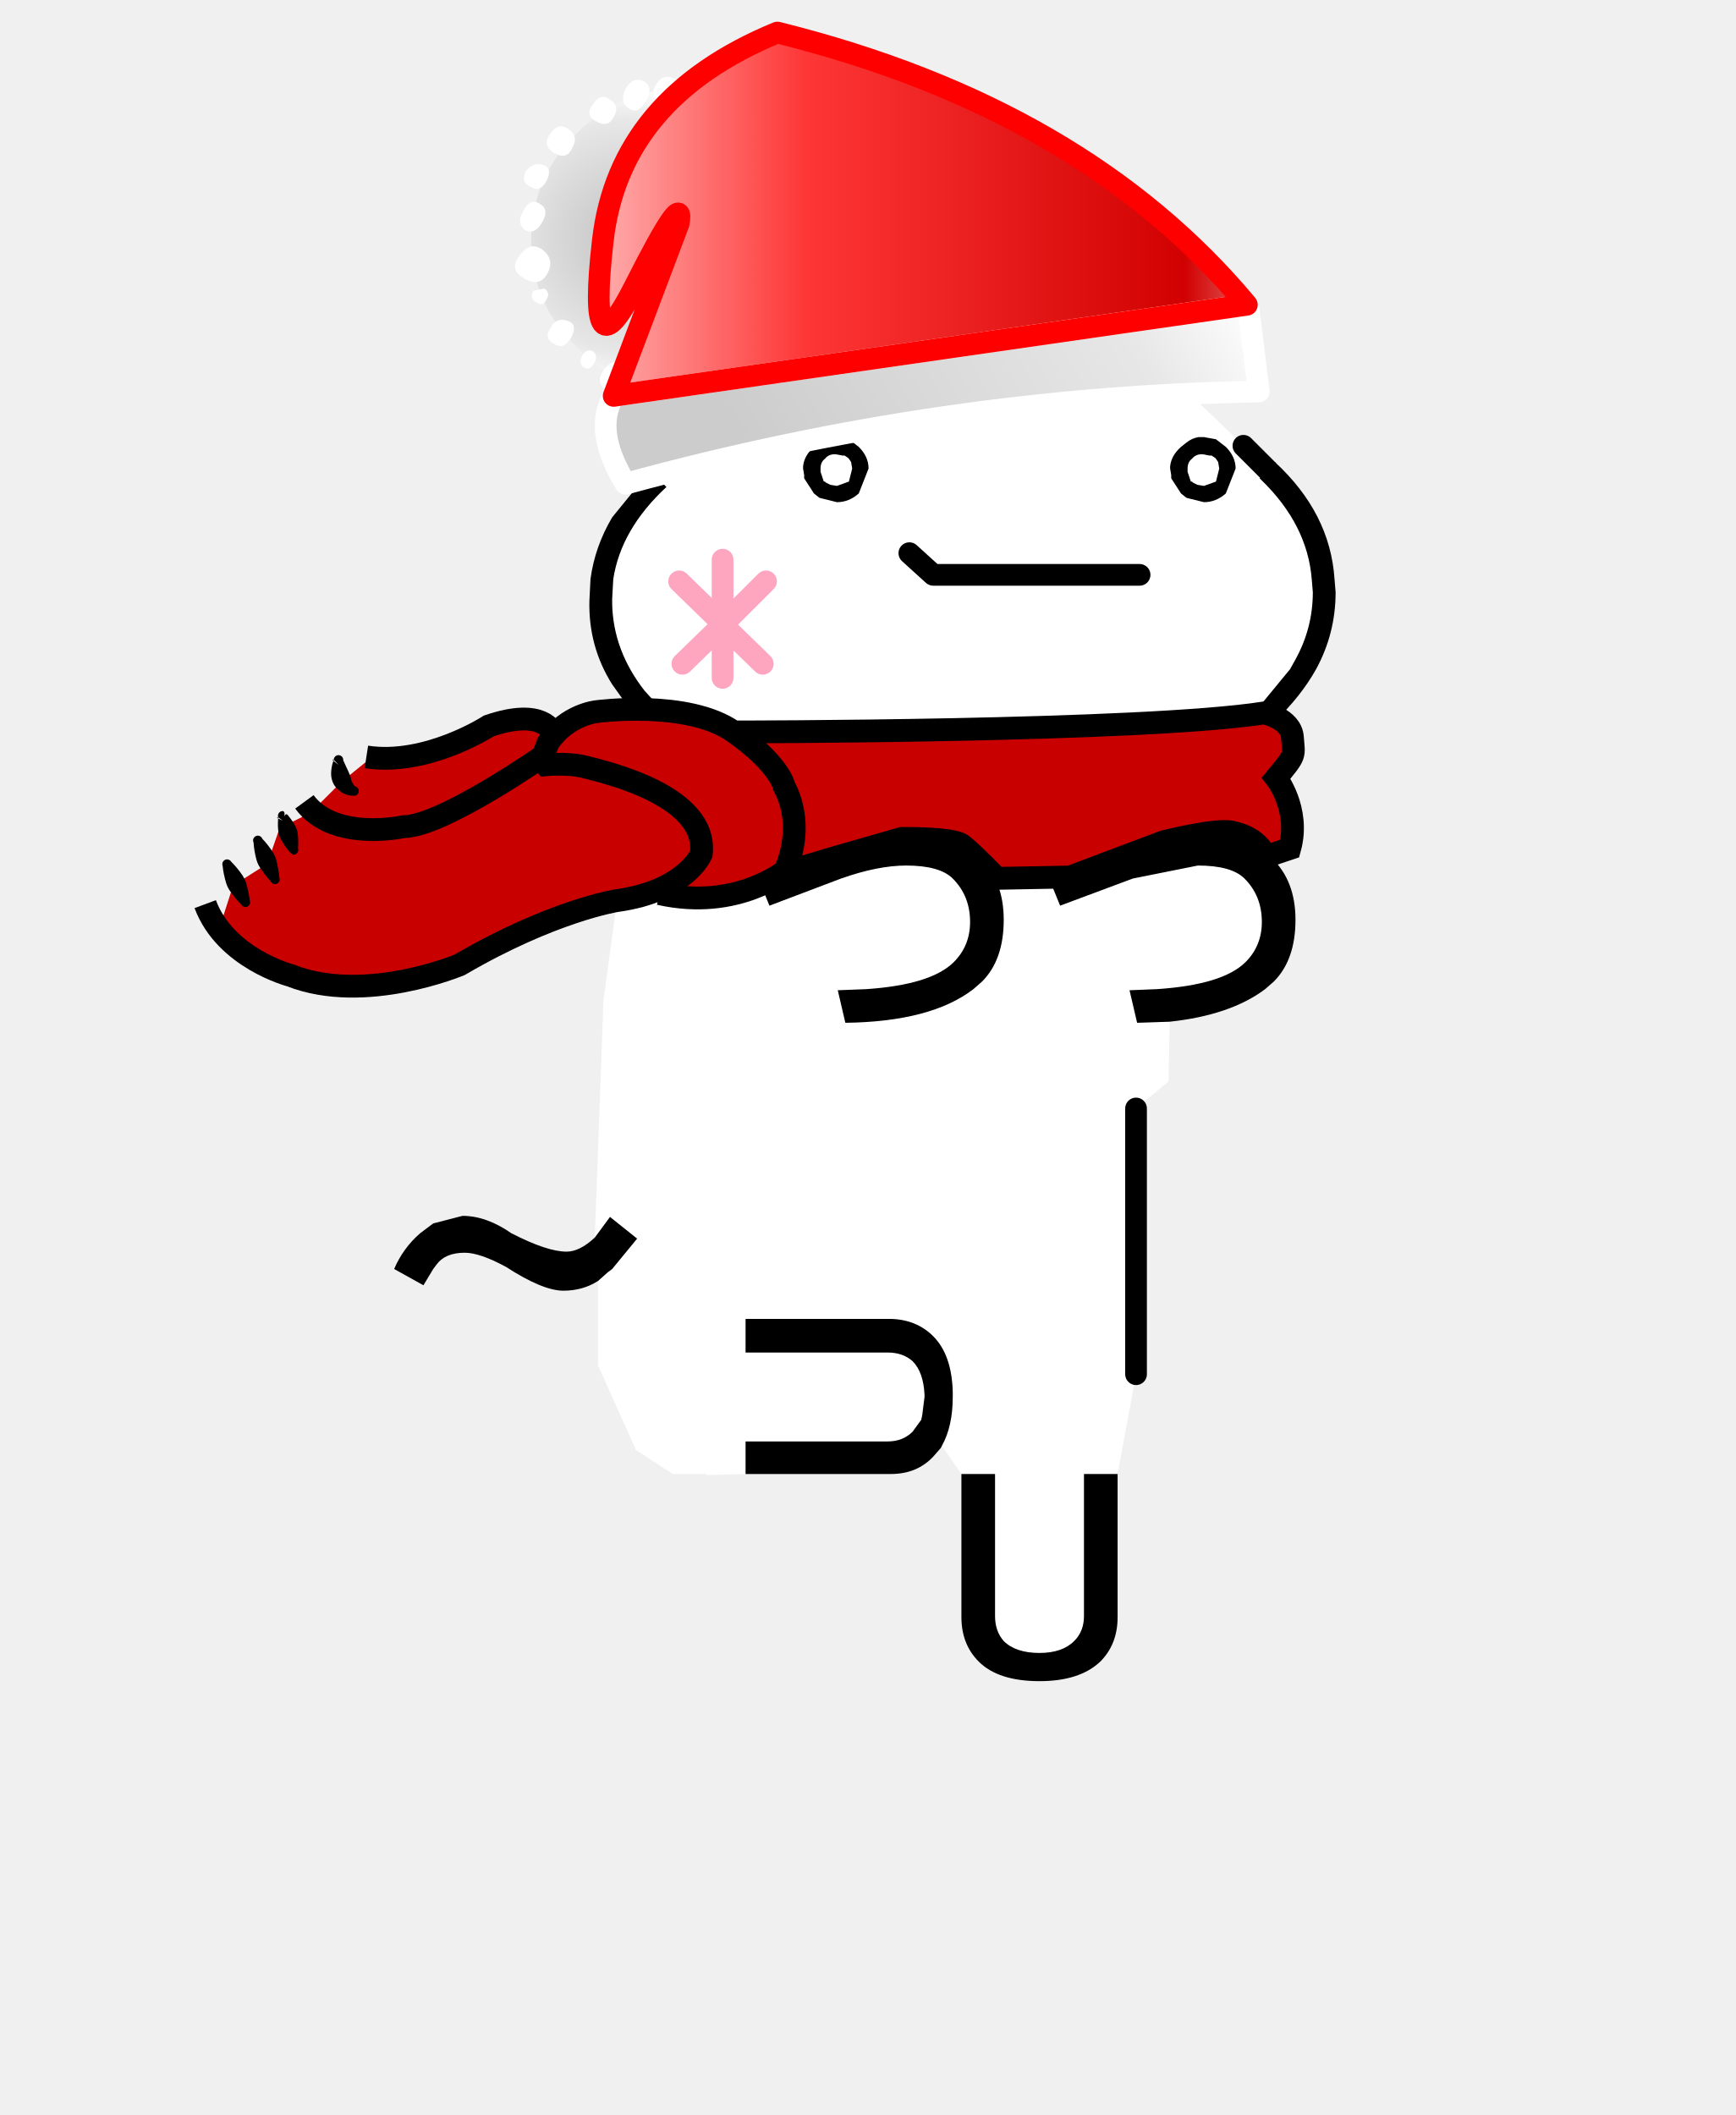
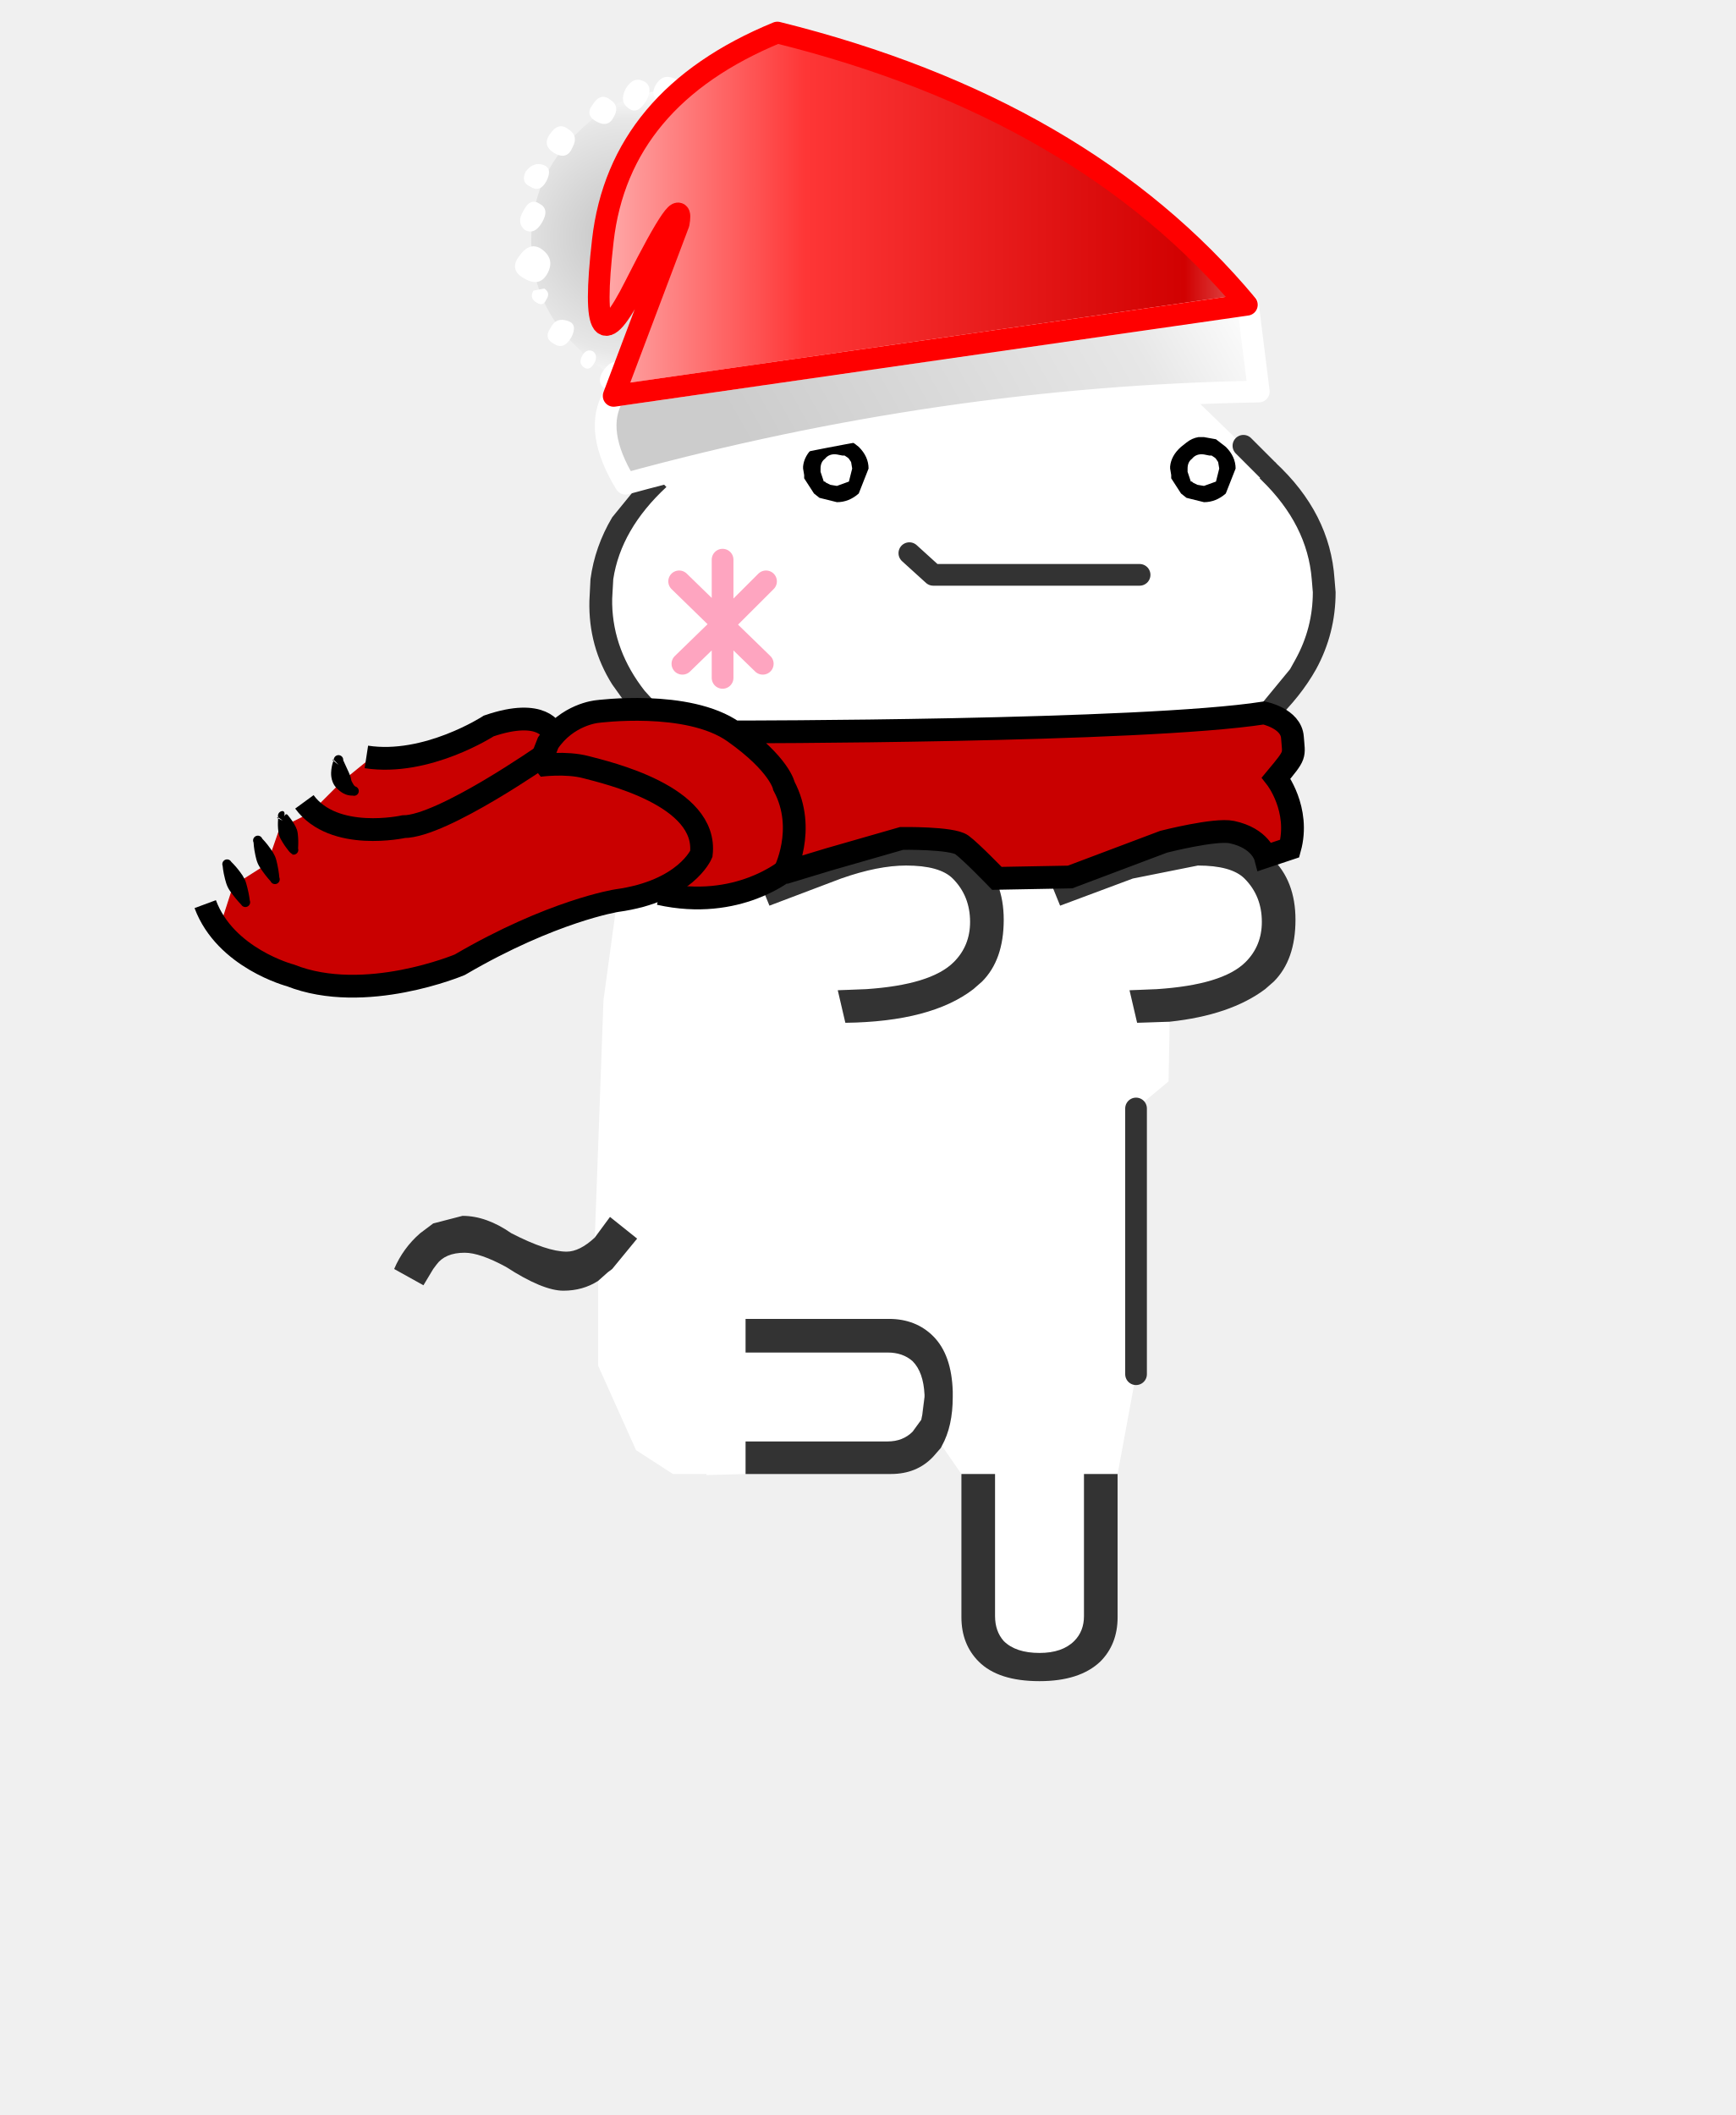
<svg xmlns="http://www.w3.org/2000/svg" xmlns:xlink="http://www.w3.org/1999/xlink" height="195" width="160" version="1.1" id="svg23">
  <defs id="defs18">
    <g id="j" transform="translate(11.45 4.1)">
      <use height="2" transform="translate(-.85 -4.1)" width="11.6" xlink:href="#a" id="use1" />
      <use height="6.45" transform="translate(-11.45 -3.8)" width="5" xlink:href="#b" id="use2" />
    </g>
    <g id="k" transform="translate(123.2 9.5)">
      <use height="14.9" transform="translate(-103.9 -6.95)" width="15.5" xlink:href="#c" id="use3" />
      <use height="21.8" transform="translate(-123.2 -9.5)" width="31.45" xlink:href="#d" id="use4" />
    </g>
    <g id="i" fill-rule="evenodd">
      <path d="M4.9-4.95Q7-2.9 7 0q0 2.9-2.1 4.9Q2.9 7 0 7q-2.9 0-4.95-2.1Q-7 2.9-7 0q0-2.9 2.05-4.95Q-2.9-7 0-7q2.9 0 4.9 2.05" fill="url(#e)" transform="translate(7.75 7.55)" id="path4" />
      <path d="M.45-7.5q.5-.2.8.3.3.5-.15.75L.5-6.5H.4q-.45.3-.75-.25-.3-.6.15-.75l.5.05.15-.05m1.35.15q.5-.25.85.35.3.6-.15.9-.4.3-.8-.35-.35-.65.1-.9m1.55.85q.45-.35.8.2.4.5-.15.8-.55.3-.8-.2-.3-.5.15-.8m3.9 3.3q.25.5-.2.7-.45.3-.75-.25-.3-.6.15-.75.45-.15.8.3M5.1-4.3q-.3-.55.2-.85.45-.35.85.25.35.5-.2.85-.6.35-.85-.25M6.5-.85q-.35-.6.1-.85.45-.3.75.3.35.55-.05.9-.45.25-.8-.35M6.25 1.5Q5.9.85 6.5.4q.55-.4 1.05.3.5.65-.25 1.05-.7.4-1.05-.25m.65.8q.2.35-.15.55-.3.2-.45-.15-.2-.3.1-.5l.5.1M5.3 3.7q.55-.2.8.3.35.5-.15.75-.45.3-.8-.3-.3-.6.15-.75M1.55 7.25q-.55.3-.85-.2-.2-.55.2-.85.5-.3.85.2t-.2.85m1.9-.35q-.65.4-.95-.2-.35-.6.2-1 .5-.35.95.25.45.65-.2.95m.65-1.25q-.2-.35.05-.55.3-.15.5.2t-.1.55q-.25.15-.45-.2m-5.9-12.1q-.3.2-.5-.1l.15-.55.45.15q.25.3-.1.5m-1.65.75q-.5.3-.8-.2-.25-.45.15-.8.45-.25.8.2.4.5-.15.8m-.65.4q.35.6-.15.95-.45.35-.8-.35-.4-.65.1-.95.45-.25.85.35m-1.4 1.6q-.3.2-.5-.2-.15-.4.1-.45.35-.1.5.2.2.25-.1.45m-.65 1.15q.45.65-.25 1-.7.4-1-.25-.3-.65.25-1t1 .25M-6.5-.9q.45.6-.2.95-.6.35-.95-.2-.3-.6.2-1 .55-.35.95.25m-.8 2.6q-.35-.65.1-.95.5-.25.85.35.3.6-.15.95-.4.25-.8-.35m2.45 2.45q.35.55-.2.85-.55.3-.85-.2-.2-.55.2-.85.5-.3.85.2m-.7-.45q-.6.35-.95-.4-.4-.75.2-.95.6-.2.95.4.4.55-.2.95m1.05 1.35q.6-.45 1.1.25.5.7-.2 1.15-.75.4-1.1-.3-.4-.65.2-1.1M-.4 7.3q-.3.15-.45-.2-.2-.35.1-.4.25-.15.45.15.2.25-.1.45m-2 0q-.45.25-.75-.3-.35-.6.05-.85.45-.25.8.3.3.55-.1.85" fill="#fff" transform="translate(7.75 7.55)" id="path5" />
    </g>
    <g id="d">
      <path d="M-92.95 7.75q.95 1.6-.55 4.05-14.6-4-29.2-4.25l.5-4h.05-.05.05l29.2 4.2" fill="url(#f)" fill-rule="evenodd" transform="translate(123.2 9.5)" id="path6" />
      <path d="M-122.15 3.55Q-114.6-5.5-100.5-9q7.3 3 8.05 9.6.75 6.55-1.5 2.05-2.3-4.55-2-2.85l3 7.95-29.2-4.2" fill="url(#g)" fill-rule="evenodd" transform="translate(123.2 9.5)" id="path7" />
      <path d="M-92.95 7.75q.95 1.6-.55 4.05-14.6-4-29.2-4.25l.5-4h.05l29.2 4.2m-29.25-4.2h.05" fill="none" stroke="#fff" stroke-linecap="round" stroke-linejoin="round" transform="translate(123.2 9.5)" id="path8" />
      <path d="M-122.15 3.55Q-114.6-5.5-100.5-9q7.3 3 8.05 9.6.75 6.55-1.5 2.05-2.3-4.55-2-2.85l3 7.95z" fill="none" stroke="red" stroke-linecap="round" stroke-linejoin="round" transform="translate(123.2 9.5)" id="path9" />
    </g>
    <linearGradient gradientTransform="matrix(-.0157 -.0091 .0025 -.0044 -107.85 7.65)" gradientUnits="userSpaceOnUse" id="f" spreadMethod="pad" x1="-819.2" x2="819.2">
      <stop offset=".204" stop-color="#ccc" id="stop9" />
      <stop offset=".804" stop-color="#e7e7e7" id="stop10" />
      <stop offset="1" stop-color="#fff" id="stop11" />
    </linearGradient>
    <linearGradient gradientTransform="matrix(.0283 0 0 .0102 -104.45 -.65)" gradientUnits="userSpaceOnUse" id="g" spreadMethod="pad" x1="-819.2" x2="819.2">
      <stop offset=".004" stop-color="#fff" id="stop12" />
      <stop offset=".18" stop-color="#d10101" id="stop13" />
      <stop offset=".557" stop-color="#fe3636" id="stop14" />
      <stop offset=".906" stop-color="#fff" id="stop15" />
    </linearGradient>
-     <path d="M10.25-2.6H.75l-1.1-1" fill="none" stroke="#000" stroke-linecap="round" stroke-linejoin="round" transform="translate(.85 4.1)" id="a" />
+     <path d="M10.25-2.6H.75l-1.1-1" fill="none" stroke="#333" stroke-linecap="round" stroke-linejoin="round" transform="translate(.85 4.1)" id="a" />
    <path d="m2-1.7-2 2 1.85 1.8M0 .3V.25v2.5M0 .3l-1.85 1.8M-2-1.7 0 .25V-2.7" fill="none" stroke="#fea5c0" stroke-linecap="round" stroke-linejoin="round" transform="translate(2.5 3.2)" id="h" />
    <use height="6.45" width="5" xlink:href="#h" id="b" />
    <use height="14.9" width="15.5" xlink:href="#i" id="c" />
    <radialGradient cx="0" cy="0" gradientTransform="translate(2.6 -.2) scale(.0086)" gradientUnits="userSpaceOnUse" id="e" r="819.2" spreadMethod="pad">
      <stop offset=".204" stop-color="#ccc" id="stop16" />
      <stop offset=".757" stop-color="#e7e7e7" id="stop17" />
      <stop offset="1" stop-color="#fff" id="stop18" />
    </radialGradient>
  </defs>
  <path d="m87.941 35 2.4 1.1 7.7-17.2 7.8 17.2 2.5-1.1 6.3 6.1 2.2 2.2-.7.8.2.2c2.8 2.733 4.333 5.767 4.6 9.1l.1 1.2c0 2.2-.533 4.267-1.6 6.2l-.5.9-2.8 3.4.2.2-.6.6-6.5 1.8v9.4l-6.5 1.4-6.3 1.8 1.3 3.2 6.7-2.5 6-1.2c2.067 0 3.5.4 4.3 1.2 1.067 1.067 1.6 2.4 1.6 4 0 1.467-.5 2.7-1.5 3.7-1.4 1.4-4.133 2.233-8.2 2.5l-2.5.1.7 3 3-.1-.1 5.5-3 2.5v24.5l-1.7 9.2h-3.1V149c0 .933-.3 1.7-.9 2.3-.733.733-1.8 1.1-3.2 1.1-1.467 0-2.567-.367-3.3-1.1-.533-.6-.8-1.367-.8-2.3v-13.1h-3.1l-1.8-2.6c.667-1.2 1-2.7 1-4.5v-.5c-.067-2.267-.667-3.967-1.8-5.1-1.067-1.067-2.433-1.6-4.1-1.6h-13.2v3.1h13.1c.933 0 1.7.267 2.3.8.667.667 1.033 1.7 1.1 3.1l-.3 1.8h.1l-.1.5-.8 1.1c-.6.6-1.367.9-2.3.9h-13.1v3l-3.6.1v-.1h-3.1l-3.4-2.2-3.5-7.8v-7.8l.9-.8.4-.3 2.3-2.8-2.5-2-1.4 1.9.8-21.9 3.5-25.6.8.7 1.5-1.4-2-2.2c-1.933-2.467-2.933-5.133-3-8v-.5l.1-1.8c.467-3.067 2.1-5.9 4.9-8.5l-1.5-1.5 1-7.9 1.3.6 7.7-17.2 7.7 17.2 2.5-1.1h7.8m2.4 44.1c-1.4-1.4-3.567-2.1-6.5-2.1l-8 1.5-6.2 1.8 1.3 3.2 6.6-2.5c2.267-.8 4.267-1.2 6-1.2 2.067 0 3.5.4 4.3 1.2 1.067 1.067 1.6 2.4 1.6 4 0 1.467-.5 2.7-1.5 3.7-1.4 1.4-4.1 2.233-8.1 2.5l-2.6.1.7 3c5.267-.067 9.2-1.1 11.8-3.1l.8-.7c1.333-1.333 2-3.233 2-5.7 0-2.4-.733-4.3-2.2-5.7" fill="#fff" fill-rule="evenodd" id="path18" />
-   <path d="m108.341 35-2.5 1.1-7.8-17.2-7.7 17.2-2.4-1.1 10.1-22 10.3 22m-28.2 0-2.5 1.1-7.7-17.2-7.7 17.2-1.3-.6-1.1-.5 10.1-22 10.2 22m-20.2 8.4 1.5 1.5c-2.8 2.6-4.433 5.433-4.9 8.5l-.1 1.8v.5c.067 2.867 1.067 5.533 3 8l2 2.2-1.5 1.4-.8-.7-1.2-1.4-1.5-2.1c-1.467-2.333-2.167-4.9-2.1-7.7l.1-2c.267-2 .933-3.9 2-5.7l3.5-4.3m-5.1 70.7 1.4-1.9 2.5 2-2.3 2.8-.4.3-.9.8c-.933.6-2 .9-3.2.9-1.267 0-3.033-.733-5.3-2.2-1.6-.867-2.867-1.3-3.8-1.3-1.2 0-2.067.367-2.6 1.1l-.3.4-.9 1.5-2.7-1.5a8.963 8.963 0 0 1 2.4-3.3l1.2-.9 2.7-.7c1.467 0 2.967.533 4.5 1.6 2.2 1.133 3.9 1.7 5.1 1.7.8 0 1.667-.433 2.6-1.3m13.9 21.8v-3h13.1c.933 0 1.7-.3 2.3-.9l.8-1.1.1-.5.2-1.6v-.2c-.067-1.4-.433-2.433-1.1-3.1-.6-.533-1.367-.8-2.3-.8h-13.1v-3.1h13.2c1.667 0 3.033.533 4.1 1.6 1.133 1.133 1.733 2.833 1.8 5.1v.5c0 1.8-.333 3.3-1 4.5l-.1.2-.7.8c-1 1.067-2.3 1.6-3.9 1.6h-13.4m19.9 0h3.1V149c0 .933.267 1.7.8 2.3.733.733 1.833 1.1 3.3 1.1 1.4 0 2.467-.367 3.2-1.1.6-.6.9-1.367.9-2.3v-13.1h3.1v13.2c0 1.667-.533 3.033-1.6 4.1-1.267 1.2-3.133 1.8-5.6 1.8-2.533 0-4.4-.6-5.6-1.8-1.067-1.067-1.6-2.433-1.6-4.1v-13.2m19.2-41.7-3 .1-.7-3 2.5-.1c4.067-.267 6.8-1.1 8.2-2.5 1-1 1.5-2.233 1.5-3.7 0-1.6-.533-2.933-1.6-4-.8-.8-2.233-1.2-4.3-1.2l-6 1.2-6.7 2.5-1.3-3.2 6.3-1.8 6.5-1.4 1.5-.1c2.933 0 5.1.7 6.5 2.1 1.467 1.4 2.2 3.3 2.2 5.7 0 2.467-.667 4.367-2 5.7l-.8.7c-2.133 1.6-5.067 2.6-8.8 3m8.5-28.9-.2-.2 2.8-3.4.5-.9c1.067-1.933 1.6-4 1.6-6.2l-.1-1.2c-.267-3.333-1.8-6.367-4.6-9.1l-.2-.2.7-.8h.1l.6-.7c3.4 3.133 5.233 6.733 5.5 10.8l.1 1.2c0 2.533-.6 4.9-1.8 7.1-.933 1.667-2.2 3.267-3.8 4.8l-1.2-1.2m-26 13.8c1.467 1.4 2.2 3.3 2.2 5.7 0 2.467-.667 4.367-2 5.7l-.8.7c-2.6 2-6.533 3.033-11.8 3.1l-.7-3 2.6-.1c4-.267 6.7-1.1 8.1-2.5 1-1 1.5-2.233 1.5-3.7 0-1.6-.533-2.933-1.6-4-.8-.8-2.233-1.2-4.3-1.2-1.733 0-3.733.4-6 1.2l-6.6 2.5-1.3-3.2 6.2-1.8 8-1.5c2.933 0 5.1.7 6.5 2.1" fill="#000" fill-rule="evenodd" id="path19" />
+   <path d="m108.341 35-2.5 1.1-7.8-17.2-7.7 17.2-2.4-1.1 10.1-22 10.3 22m-28.2 0-2.5 1.1-7.7-17.2-7.7 17.2-1.3-.6-1.1-.5 10.1-22 10.2 22m-20.2 8.4 1.5 1.5c-2.8 2.6-4.433 5.433-4.9 8.5l-.1 1.8v.5c.067 2.867 1.067 5.533 3 8l2 2.2-1.5 1.4-.8-.7-1.2-1.4-1.5-2.1c-1.467-2.333-2.167-4.9-2.1-7.7l.1-2c.267-2 .933-3.9 2-5.7l3.5-4.3m-5.1 70.7 1.4-1.9 2.5 2-2.3 2.8-.4.3-.9.8c-.933.6-2 .9-3.2.9-1.267 0-3.033-.733-5.3-2.2-1.6-.867-2.867-1.3-3.8-1.3-1.2 0-2.067.367-2.6 1.1l-.3.4-.9 1.5-2.7-1.5a8.963 8.963 0 0 1 2.4-3.3l1.2-.9 2.7-.7c1.467 0 2.967.533 4.5 1.6 2.2 1.133 3.9 1.7 5.1 1.7.8 0 1.667-.433 2.6-1.3m13.9 21.8v-3h13.1c.933 0 1.7-.3 2.3-.9l.8-1.1.1-.5.2-1.6v-.2c-.067-1.4-.433-2.433-1.1-3.1-.6-.533-1.367-.8-2.3-.8h-13.1v-3.1h13.2c1.667 0 3.033.533 4.1 1.6 1.133 1.133 1.733 2.833 1.8 5.1v.5c0 1.8-.333 3.3-1 4.5l-.1.2-.7.8c-1 1.067-2.3 1.6-3.9 1.6h-13.4m19.9 0h3.1V149c0 .933.267 1.7.8 2.3.733.733 1.833 1.1 3.3 1.1 1.4 0 2.467-.367 3.2-1.1.6-.6.9-1.367.9-2.3v-13.1h3.1v13.2c0 1.667-.533 3.033-1.6 4.1-1.267 1.2-3.133 1.8-5.6 1.8-2.533 0-4.4-.6-5.6-1.8-1.067-1.067-1.6-2.433-1.6-4.1v-13.2m19.2-41.7-3 .1-.7-3 2.5-.1c4.067-.267 6.8-1.1 8.2-2.5 1-1 1.5-2.233 1.5-3.7 0-1.6-.533-2.933-1.6-4-.8-.8-2.233-1.2-4.3-1.2l-6 1.2-6.7 2.5-1.3-3.2 6.3-1.8 6.5-1.4 1.5-.1c2.933 0 5.1.7 6.5 2.1 1.467 1.4 2.2 3.3 2.2 5.7 0 2.467-.667 4.367-2 5.7l-.8.7c-2.133 1.6-5.067 2.6-8.8 3m8.5-28.9-.2-.2 2.8-3.4.5-.9c1.067-1.933 1.6-4 1.6-6.2l-.1-1.2c-.267-3.333-1.8-6.367-4.6-9.1l-.2-.2.7-.8h.1l.6-.7c3.4 3.133 5.233 6.733 5.5 10.8l.1 1.2c0 2.533-.6 4.9-1.8 7.1-.933 1.667-2.2 3.267-3.8 4.8l-1.2-1.2m-26 13.8c1.467 1.4 2.2 3.3 2.2 5.7 0 2.467-.667 4.367-2 5.7l-.8.7c-2.6 2-6.533 3.033-11.8 3.1l-.7-3 2.6-.1c4-.267 6.7-1.1 8.1-2.5 1-1 1.5-2.233 1.5-3.7 0-1.6-.533-2.933-1.6-4-.8-.8-2.233-1.2-4.3-1.2-1.733 0-3.733.4-6 1.2l-6.6 2.5-1.3-3.2 6.2-1.8 8-1.5c2.933 0 5.1.7 6.5 2.1" fill="#333" fill-rule="evenodd" id="path19" />
  <path d="m116.841 43.3-2.2-2.2 2.3 2.2h-.1" fill="red" fill-rule="evenodd" id="path20" />
-   <path d="M87.941 35h-7.8m24.6 91.7v-24.5m12.1-58.9-2.2-2.2" fill="none" stroke="#000" stroke-linecap="round" stroke-linejoin="round" stroke-width="2" id="path21" />
+   <path d="M87.941 35h-7.8m24.6 91.7v-24.5m12.1-58.9-2.2-2.2" fill="none" stroke="#333" stroke-linecap="round" stroke-linejoin="round" stroke-width="2" id="path21" />
  <use height="6.75" transform="matrix(2.0024 0 0 2 61.615 50)" width="22.2" xlink:href="#j" id="use21" />
  <path d="M76.76 40.3h.4l1.11.2.905.7q.905.9.905 2l-.905 2.3q-.907.8-2.012.8l-1.61-.4-.505-.4-.905-1.4v-.3l-.1-.6V43q.1-1 1.005-1.8l.505-.4q.502-.4 1.105-.5h.1m.907 1.7-.502-.1q-.705-.1-1.108.4-.402.3-.402.9v.3l.3.9h.102l.1.1.403.2.605.1 1.105-.4.302-1.2-.1-.6-.2-.3-.1-.1-.302-.2h-.203m32.936-1.7h.4l1.108.2.907.7q.905.9.905 2l-.905 2.3q-.907.8-2.013.8l-1.61-.4-.504-.4-.905-1.4v-.3l-.1-.6V43q.1-1 1.005-1.8l.504-.4q.503-.4 1.106-.5h.1m.907 1.7-.503-.1q-.705-.1-1.107.4-.403.3-.403.9v.3l.3.9h.103l.1.1.403.2.604.1 1.108-.4.3-1.2-.1-.6-.2-.3-.1-.1-.303-.2h-.202" style="stroke-width:2.006" id="gikopoipoi_eyes_open" fill-rule="evenodd" />
  <g id="gikopoipoi_eyes_closed" style="display:none" fill="none" stroke="#000" stroke-linecap="round" stroke-linejoin="round">
    <path d="M107.76 43.4h6.3" stroke-width="3" id="path22" />
    <path d="M-.05 1.55H3.1" stroke-width="1.5" style="display:inline" transform="matrix(2 0 0 2 74.019 40.3)" id="path23" />
  </g>
  <use height="21.8" transform="matrix(-1.9994 0 0 2 117.059 2)" width="34.8" xlink:href="#k" id="use23" />
  <path d="m 68.922,67.645 46.857,-1.714 2.572,0.571 0.571,2.286 -0.428,2.143 -0.572,1.143 0.715,3 0.142,3.143 -1.285,1.143 -4.286,-3 -5,0.714 -8,2.571 -2,1.143 -6.857,0.429 -2.429,-3.429 -4.714,-0.571 -7.286,1.143 -4.857,2.428 -5.714,2 -5.714,-0.571 -8.572,2.857 -6.571,2.857 -5,2.714 -7,0.429 -7.286,-1.429 -6.143,-3.571 1.429,-4.429 3.143,-2 1.142,-3.285 2.858,-1.429 2.857,-2.857 2.285,-1.857 9.715,-2 3.143,-2 4.285,1.428 3.715,-1.857 4.714,-0.428 4.714,0.571 z" fill="#c90000" id="path4-6" style="display:inline" />
  <path d="m 72.571,80.144 c 0,0 -4.518,3.875 -11.768,2.25" fill="none" stroke="#000000" stroke-width="2.1" stroke-miterlimit="1.5" id="path5-9" />
  <path d="m 50.922,67.502 c 0,0 -0.857,-2.285 -5.857,-0.571 0,0 -5.714,3.714 -11.286,2.857 m 16.572,-0.286 c 0,0 -9.572,6.715 -13.143,6.715 0,0 -6.429,1.428 -9.143,-2.286" fill="none" stroke="#000000" stroke-width="2.1" stroke-linecap="butt" stroke-miterlimit="1.5" id="path6-0" />
  <path d="m 67.66,67.483 c 0,0 37.625,0 48.875,-1.75 0,0 2.5,0.5 2.625,2.25 0.125,1.75 0.375,1.5 -1.5,3.75 0,0 2.25,2.875 1.25,6.5 l -2.25,0.75 c 0,0 -0.447,-1.704 -3.083,-2.264 -1.545,-0.328 -6.292,0.889 -6.292,0.889 l -8.625,3.25 -6.75,0.125 c 0,0 -2.367,-2.456 -3.228,-3.087 -0.91,-0.667 -5.551,-0.594 -5.551,-0.594 l -6.721,1.931 -4.125,1.25 c 0,0 2.125,-4 0,-8 0,0 -0.375,-2 -4.625,-5 -4.25,-3 -12.625,-1.875 -12.625,-1.875 0,0 -2.75,0.25 -4.5,2.875 l -0.821,2.089 c 0,0 2.446,-0.339 4.321,0.161 1.875,0.5 11.25,2.625 10.625,8 0,0 -1.428,3.429 -7.803,4.304 0,0 -5.947,0.928 -14.465,5.91 0,0 -8.755,3.698 -15.613,0.984 0,0 -6,-1.571 -7.857,-6.571" fill="none" stroke="#000000" stroke-width="2.1" stroke-miterlimit="1.5" id="path7-5" />
  <path d="m 30.74,70.145 c 0.019,-0.043 0.04,-0.075 0.025,-0.081 -0.161,-0.067 -0.126,-0.011 -0.025,0.081 l -0.011,0.026 a 3.687,3.687 0 0 0 -0.2,1.067 c -0.01,0.271 0.028,0.561 0.133,0.836 0.082,0.216 0.204,0.419 0.369,0.583 0.398,0.4 0.843,0.711 1.49,0.698 a 0.439,0.439 0 1 0 0.231,-0.847 c -0.157,-0.103 -0.196,-0.262 -0.289,-0.399 -0.106,-0.155 -0.09,-0.344 -0.153,-0.518 a 6.526,6.526 0 0 0 -0.151,-0.371 c -0.274,-0.616 -0.513,-1.12 -0.513,-1.12 a 0.439,0.439 0 1 0 -0.876,-0.052 l 0.438,0.465 c 0,0 -0.313,-0.227 -0.468,-0.368 z m -5.098,5.313 v -0.003 c 0.001,-0.05 0.021,-0.094 0.004,-0.095 -0.146,-0.007 -0.105,0.04 -0.004,0.098 -0.005,0.176 -0.04,0.499 -0.006,0.934 0.017,0.212 0.038,0.438 0.109,0.657 0.073,0.22 0.192,0.412 0.302,0.596 0.224,0.373 0.432,0.624 0.535,0.764 0.252,0.342 0.483,0.39 0.483,0.39 -0.345,-0.075 -0.098,0.052 0.133,-0.021 a 0.439,0.439 0 0 0 0.285,-0.551 l -0.003,0.005 a 0.965,0.965 0 0 0 0.008,-0.111 c 0.003,-0.174 0.028,-0.499 -0.005,-0.933 -0.016,-0.213 -0.03,-0.439 -0.098,-0.661 a 2.796,2.796 0 0 0 -0.291,-0.599 c -0.224,-0.377 -0.44,-0.621 -0.545,-0.761 -0.141,-0.188 -0.262,-0.067 -0.348,0.102 0.116,-0.457 -0.082,-0.53 -0.269,-0.471 a 0.44,0.44 0 0 0 -0.285,0.552 l 0.418,0.306 c 0,0 -0.276,-0.112 -0.423,-0.198 z m -5.115,4.377 c 0,0 0.04,0.52 0.22,1.213 0.064,0.246 0.136,0.508 0.257,0.755 0.121,0.248 0.286,0.464 0.439,0.668 0.428,0.57 0.798,0.936 0.798,0.936 a 0.44,0.44 0 0 0 0.791,-0.38 c 0,0 -0.054,-0.518 -0.231,-1.208 -0.063,-0.247 -0.129,-0.511 -0.246,-0.76 a 3.923,3.923 0 0 0 -0.429,-0.673 7.77,7.77 0 0 0 -0.808,-0.931 0.44,0.44 0 0 0 -0.791,0.38 z m 2.851,-2.156 c 0,0 0.02,0.513 0.173,1.203 0.054,0.245 0.116,0.506 0.227,0.753 0.111,0.248 0.267,0.465 0.412,0.671 0.405,0.574 0.759,0.945 0.759,0.945 a 0.44,0.44 0 0 0 0.579,0.225 0.44,0.44 0 0 0 0.225,-0.579 c 0,0 -0.034,-0.511 -0.184,-1.198 -0.054,-0.246 -0.109,-0.508 -0.217,-0.757 a 3.803,3.803 0 0 0 -0.401,-0.676 c -0.405,-0.579 -0.77,-0.94 -0.77,-0.94 a 0.439,0.439 0 1 0 -0.803,0.353 z" id="path8-5" />
</svg>
